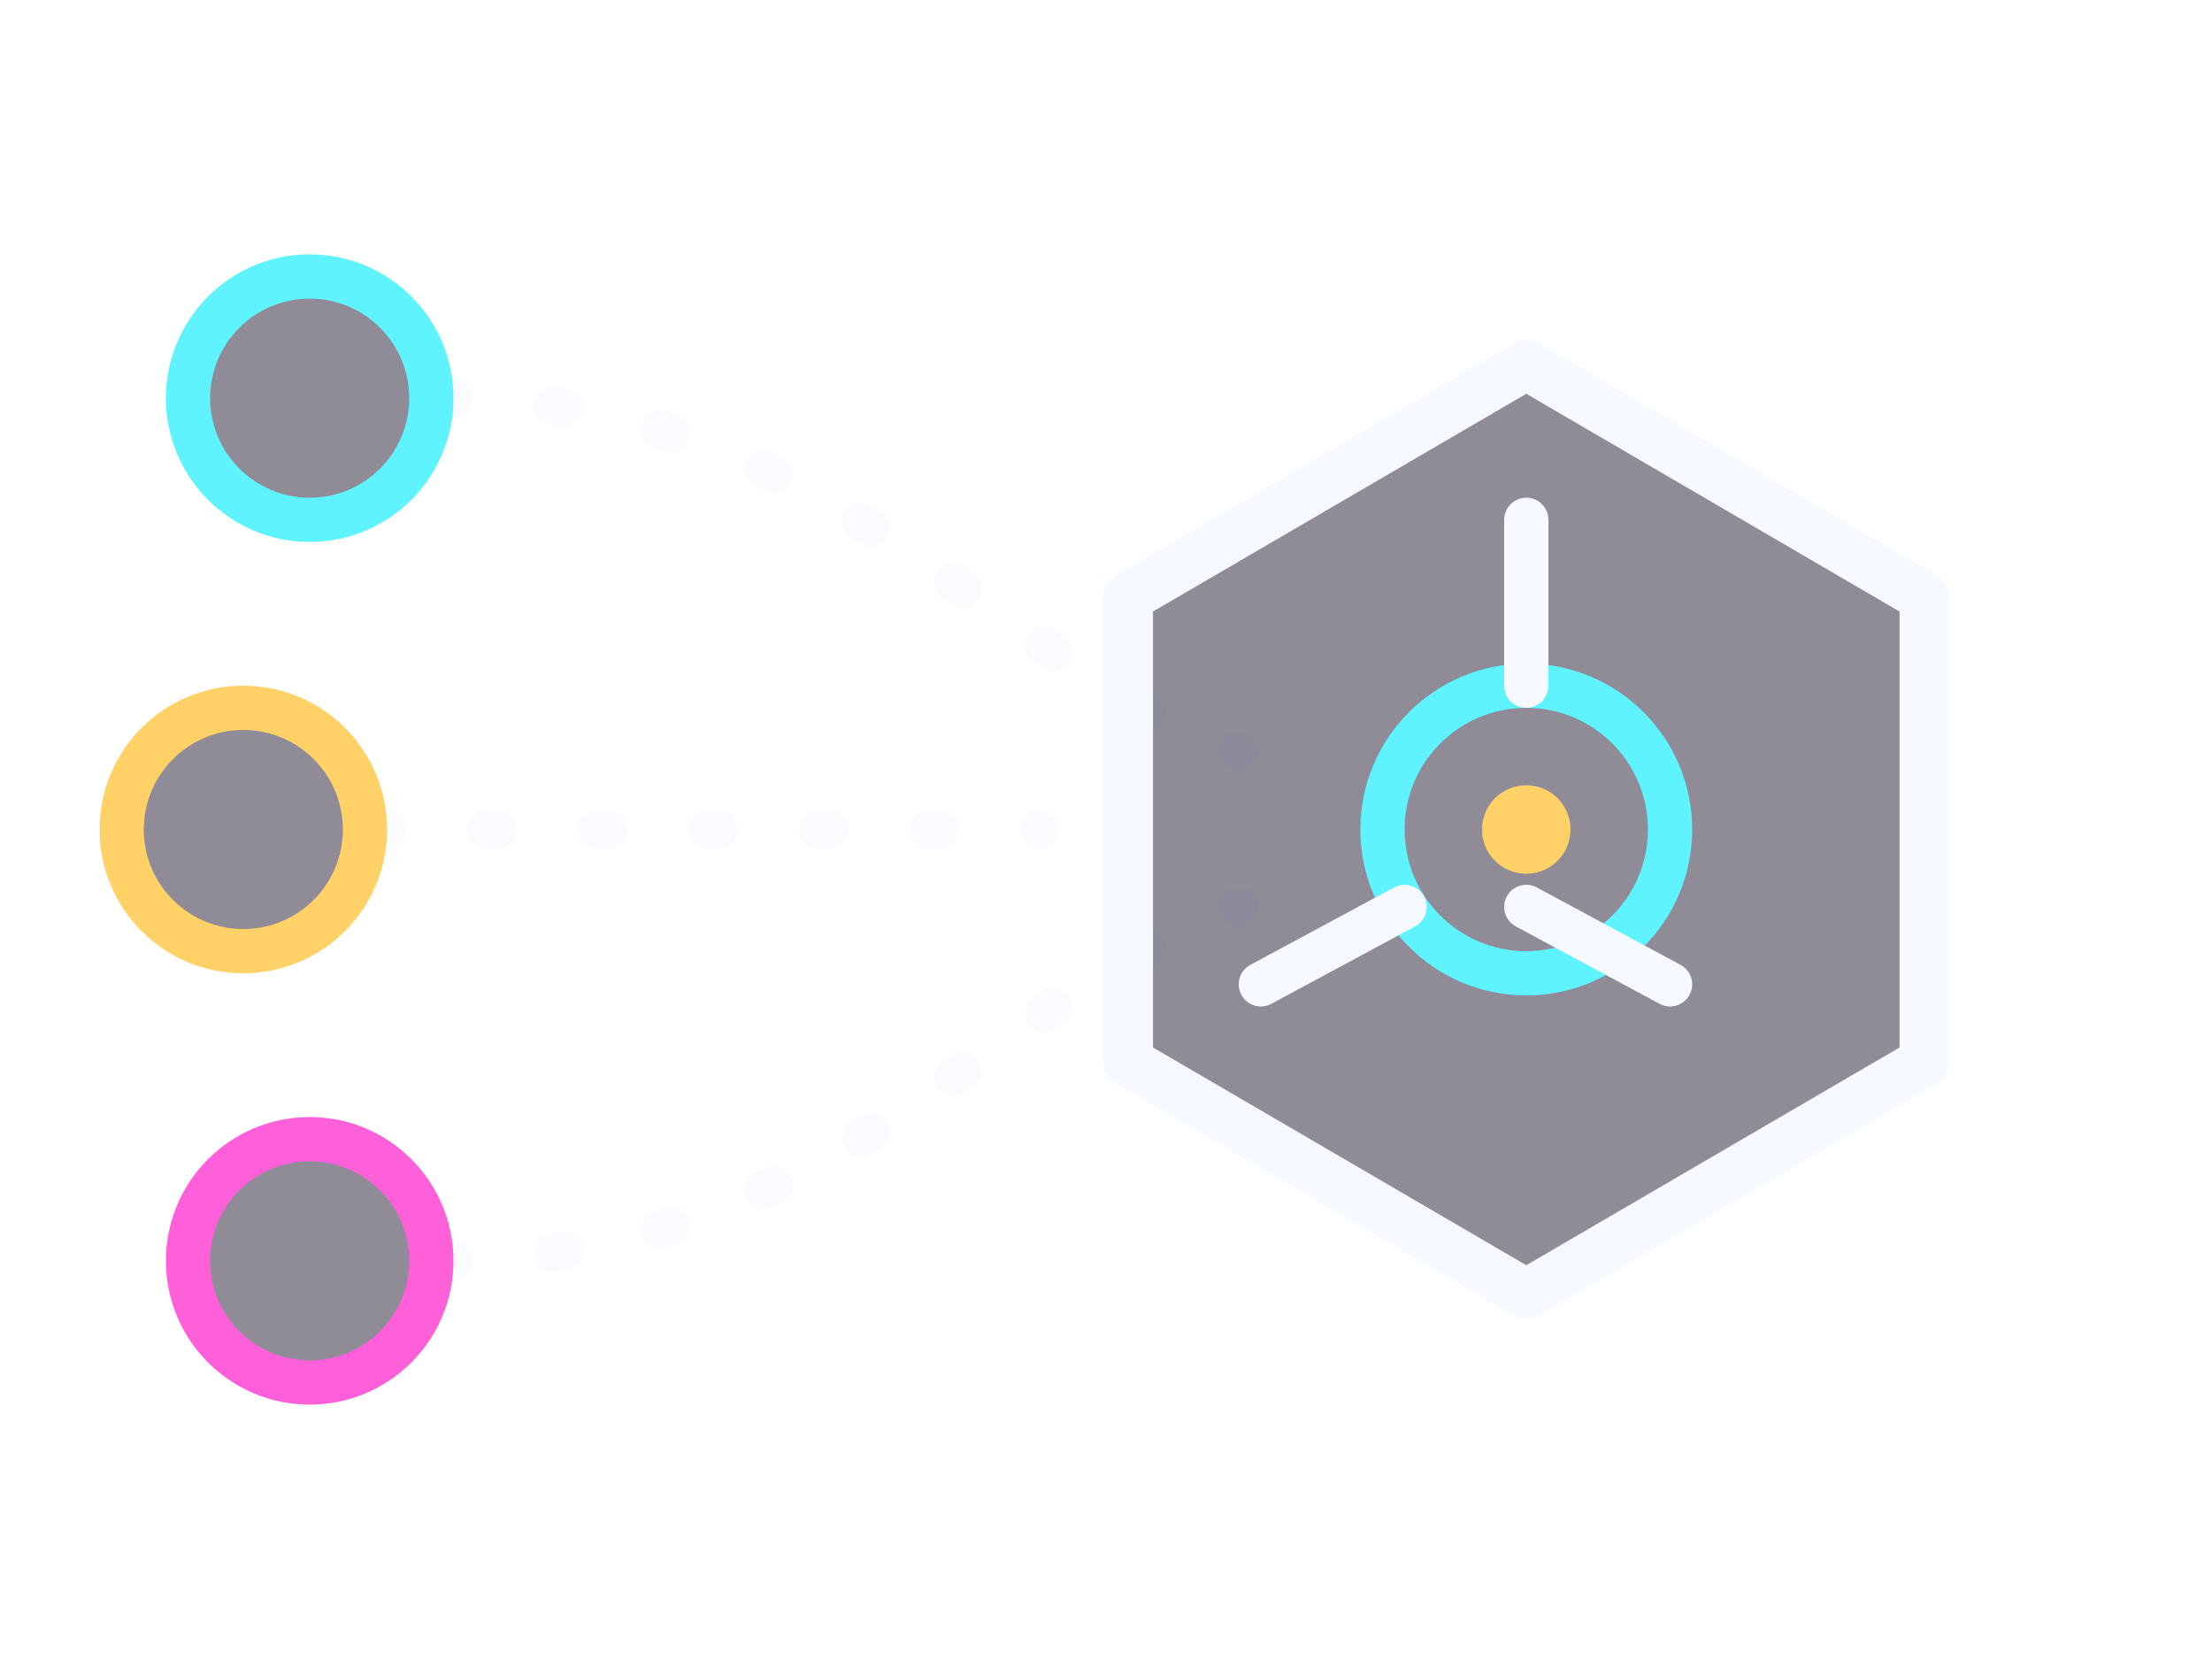
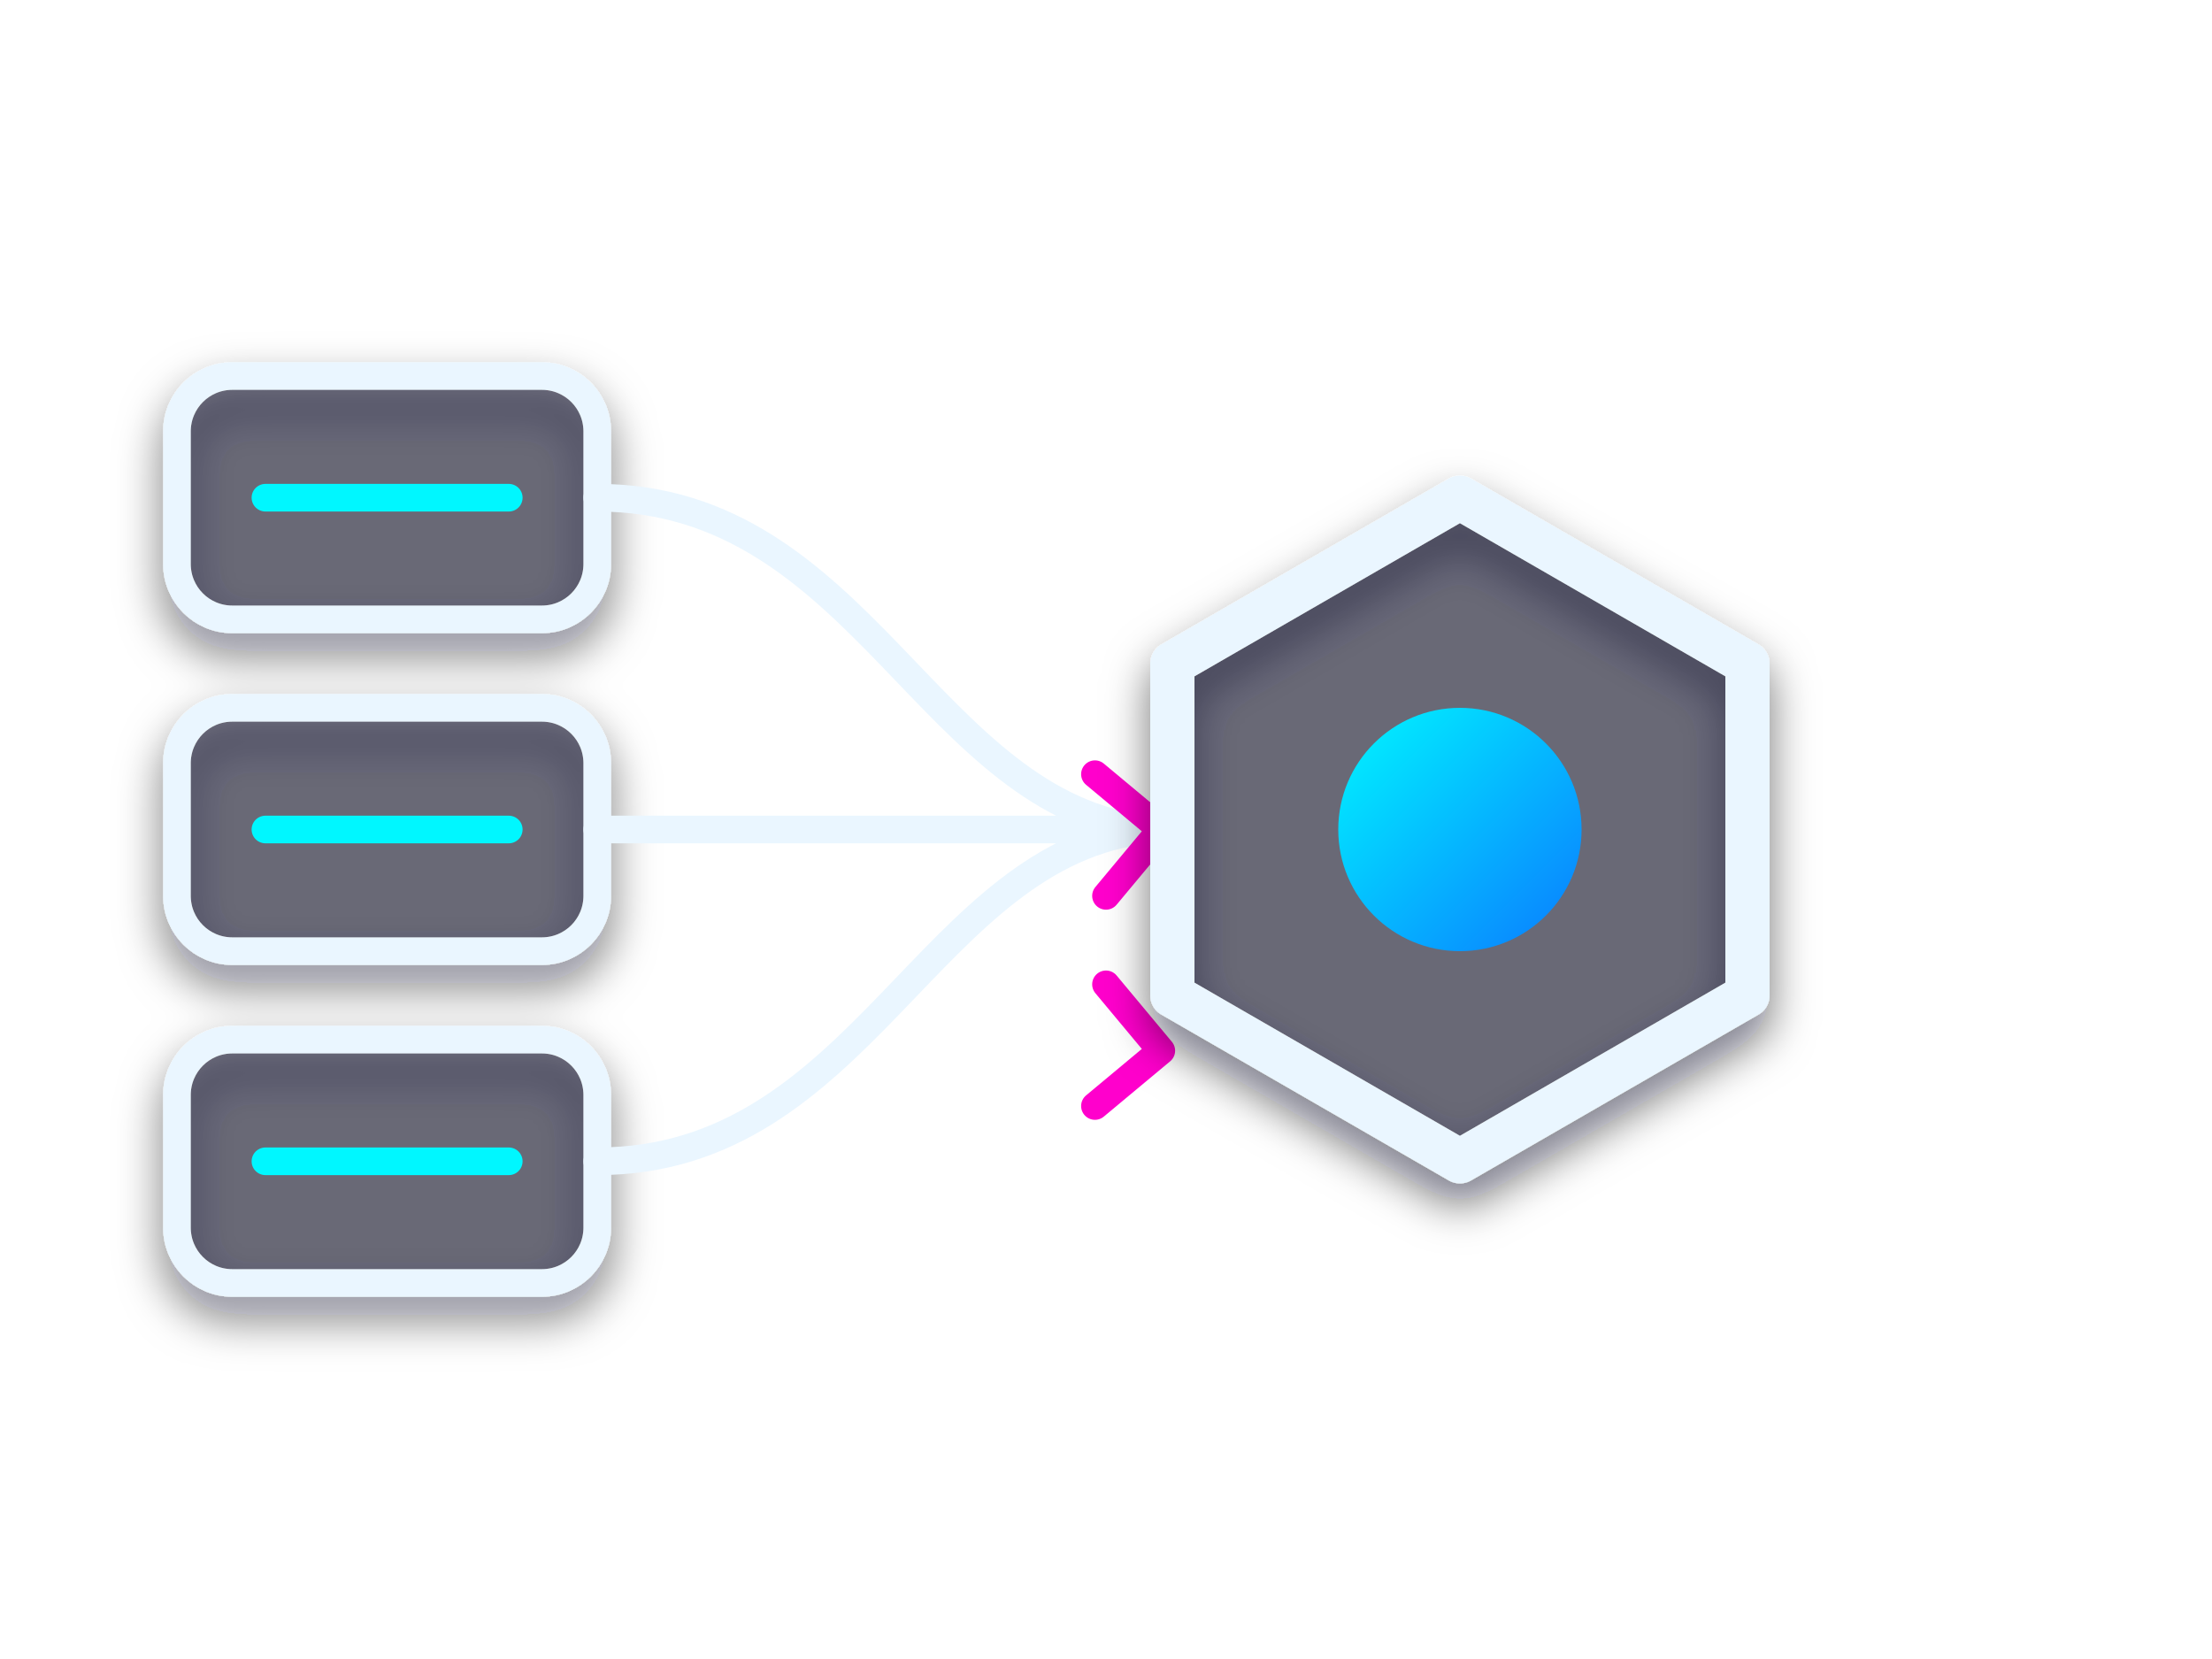
- <svg xmlns="http://www.w3.org/2000/svg" viewBox="0 0 200 150" fill="none">
-   <path d="M40 36C76 36 92 62 112 68M34 75h60M40 114c36 0 52-26 72-32" stroke="rgba(246,249,255,.6)" stroke-width="3.5" stroke-linecap="round" stroke-dasharray="1 9" />
-   <circle cx="28" cy="36" r="11" fill="rgba(8,0,28,.45)" stroke="#5ff2ff" stroke-width="4" />
-   <circle cx="22" cy="75" r="11" fill="rgba(8,0,28,.45)" stroke="#ffd166" stroke-width="4" />
-   <circle cx="28" cy="114" r="11" fill="rgba(8,0,28,.45)" stroke="#ff5fd8" stroke-width="4" />
-   <path d="M138 33 174 54v42l-36 21-36-21V54Z" fill="rgba(8,0,28,.45)" stroke="#f6f9ff" stroke-width="4.5" stroke-linejoin="round" />
-   <circle cx="138" cy="75" r="13" stroke="#5ff2ff" stroke-width="4" />
-   <path d="M138 47v15M114 89l13-7m24 7-13-7" stroke="#f6f9ff" stroke-width="4" stroke-linecap="round" />
-   <circle cx="138" cy="75" r="4" fill="#ffd166" />
+ <svg xmlns="http://www.w3.org/2000/svg" viewBox="0 0 200 150" fill="none" stroke-linecap="round" stroke-linejoin="round">
+   <defs>
+     <linearGradient id="g" x1="0" y1="0" x2="1" y2="1">
+       <stop offset="0" stop-color="#00f7ff" />
+       <stop offset="1" stop-color="#0a7bff" />
+     </linearGradient>
+     <filter id="sh" x="-20%" y="-20%" width="140%" height="140%">
+       <feDropShadow dx="0" dy="2" stdDeviation="2" flood-color="#070014" flood-opacity="0.55" />
+     </filter>
+   </defs>
+   <g filter="url(#sh)" stroke="#eaf6ff" stroke-width="2.5">
+     <rect x="16" y="34" width="38" height="22" rx="5" fill="rgba(7,0,20,.45)" />
+     <rect x="16" y="64" width="38" height="22" rx="5" fill="rgba(7,0,20,.45)" />
+     <rect x="16" y="94" width="38" height="22" rx="5" fill="rgba(7,0,20,.45)" />
+   </g>
+   <path d="M24 45h22M24 75h22M24 105h22" stroke="#00f7ff" stroke-width="2.5" />
+   <path d="M54 45c24 0 30 28 50 30M54 75h48M54 105c24 0 30-28 50-30" stroke="#eaf6ff" stroke-width="2.5" />
+   <path d="m99 70 6 5-5 6M99 100l6-5-5-6" stroke="#ff00cc" stroke-width="2.5" />
+   <g filter="url(#sh)">
+     <path d="M132 45 158 60v30l-26 15-26-15V60z" fill="rgba(7,0,20,.45)" stroke="#eaf6ff" stroke-width="4" />
+   </g>
+   <circle cx="132" cy="75" r="11" fill="url(#g)" />
</svg>
